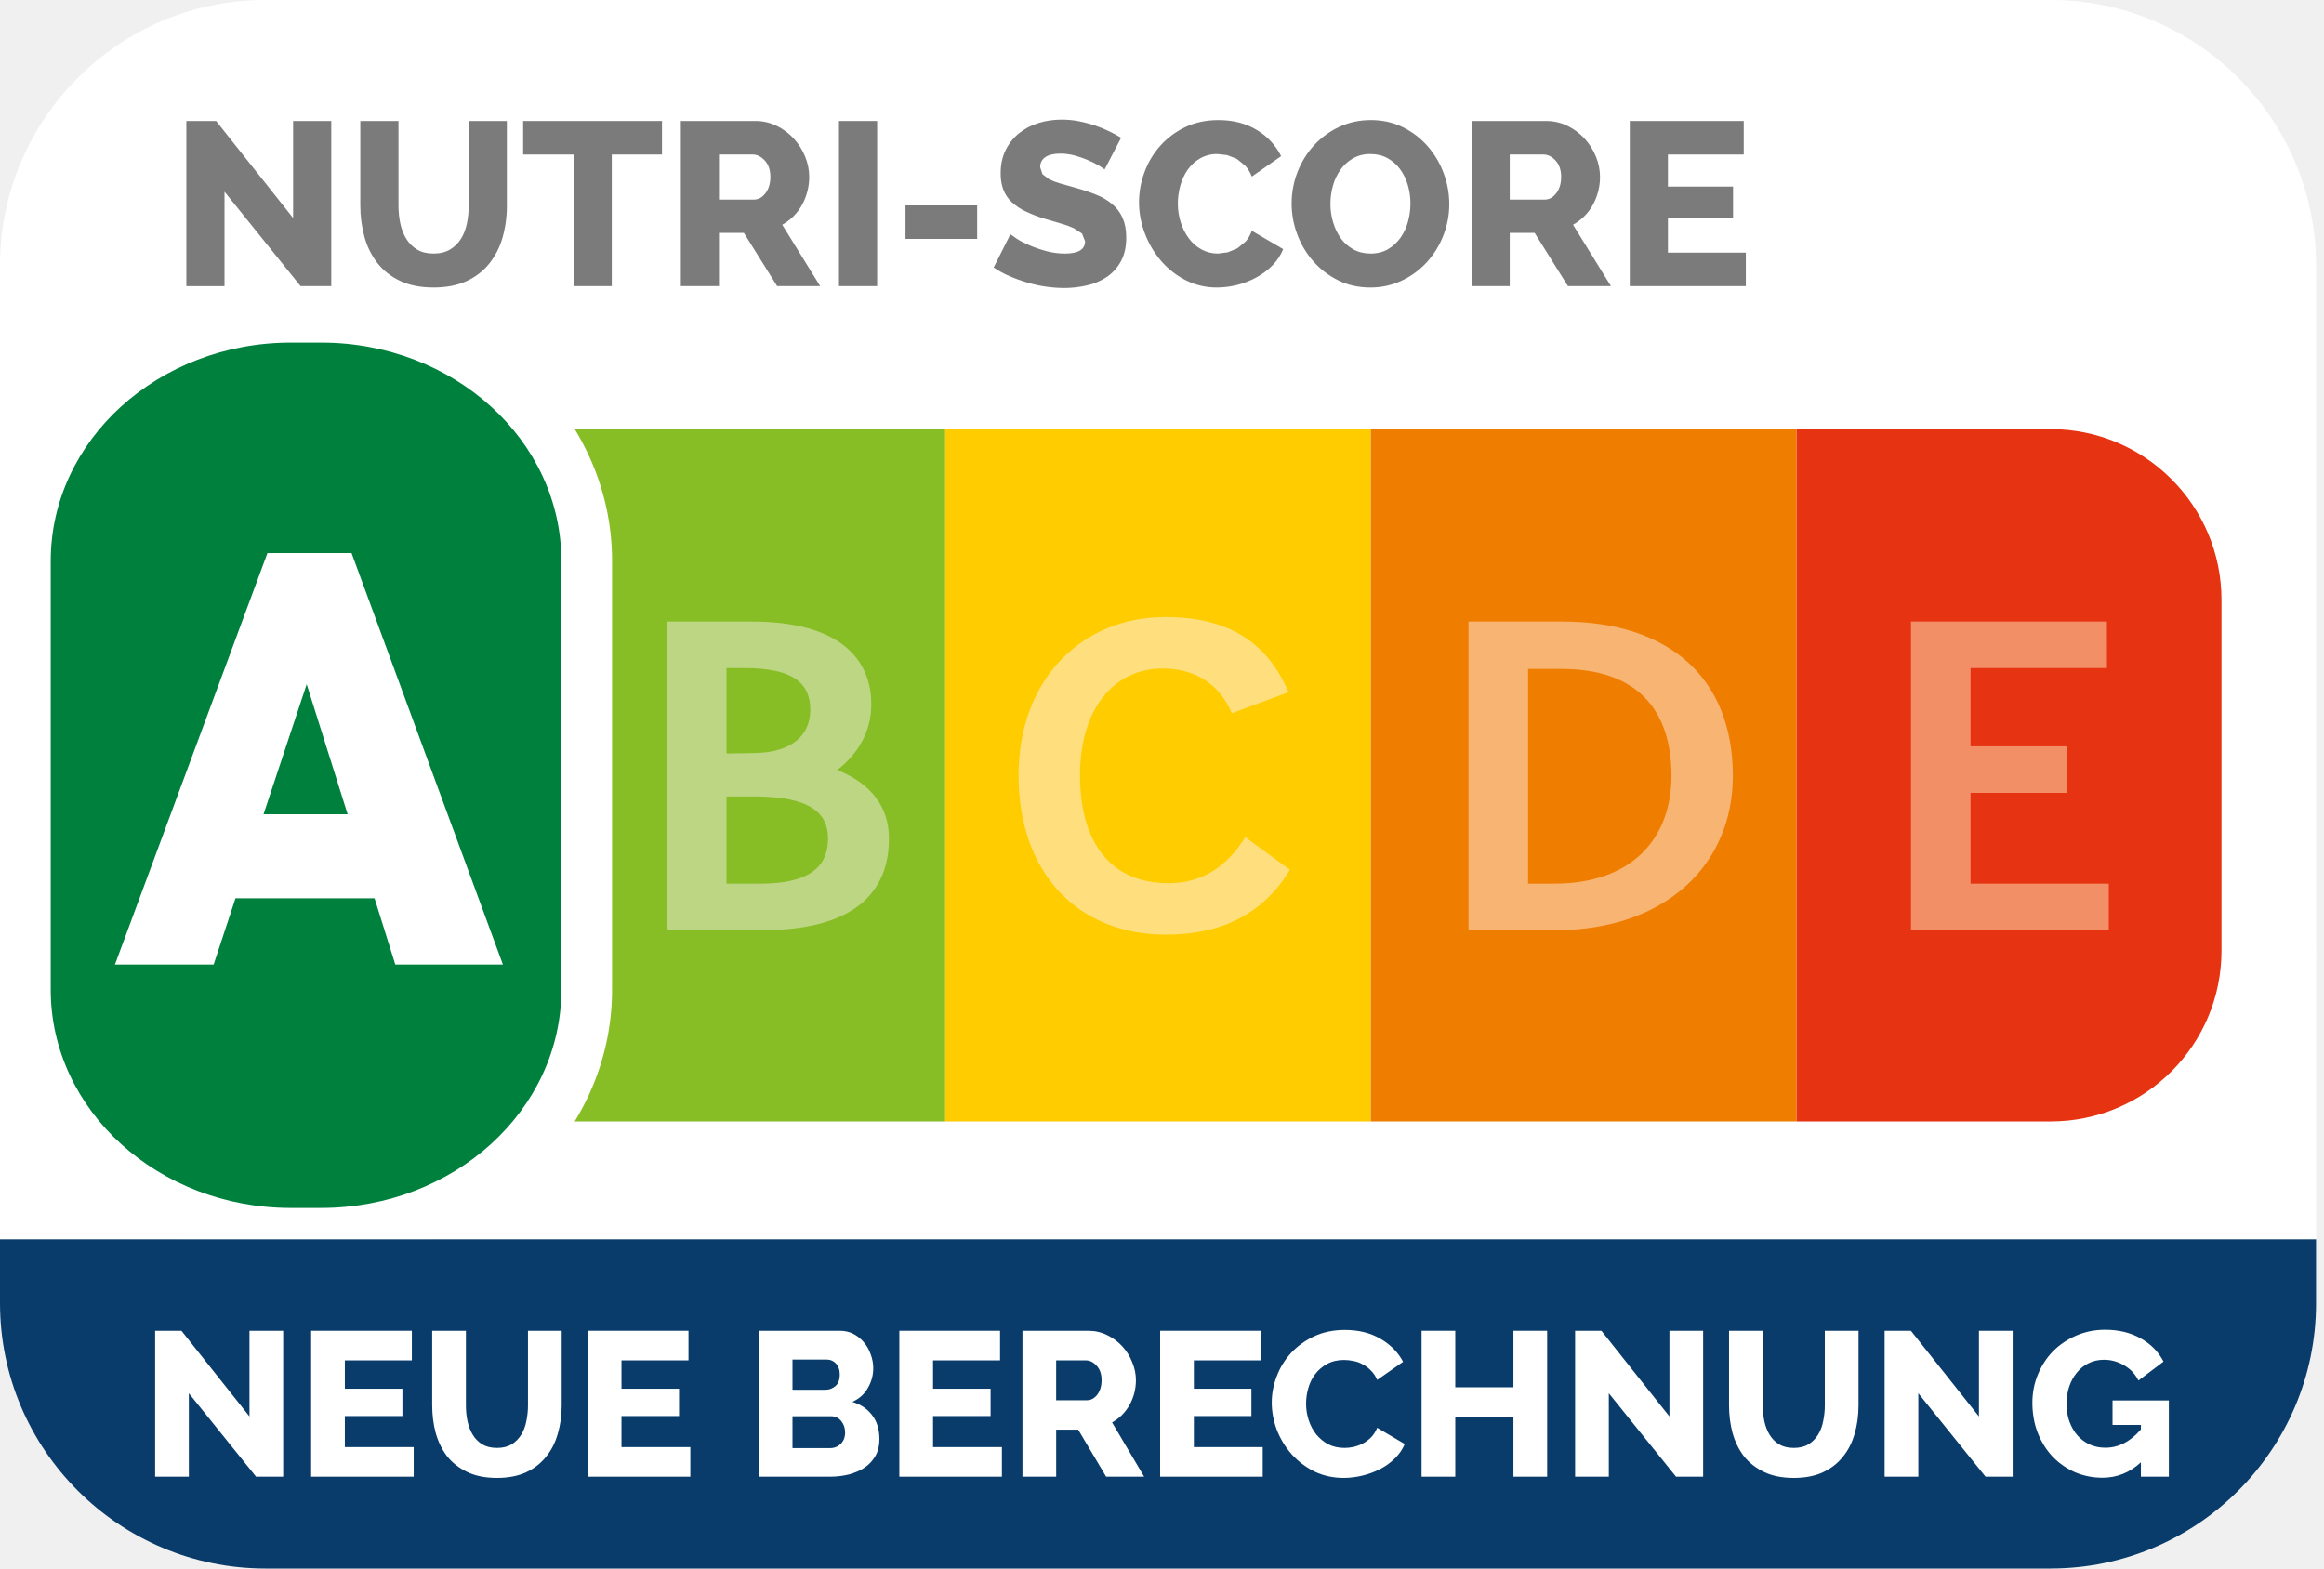
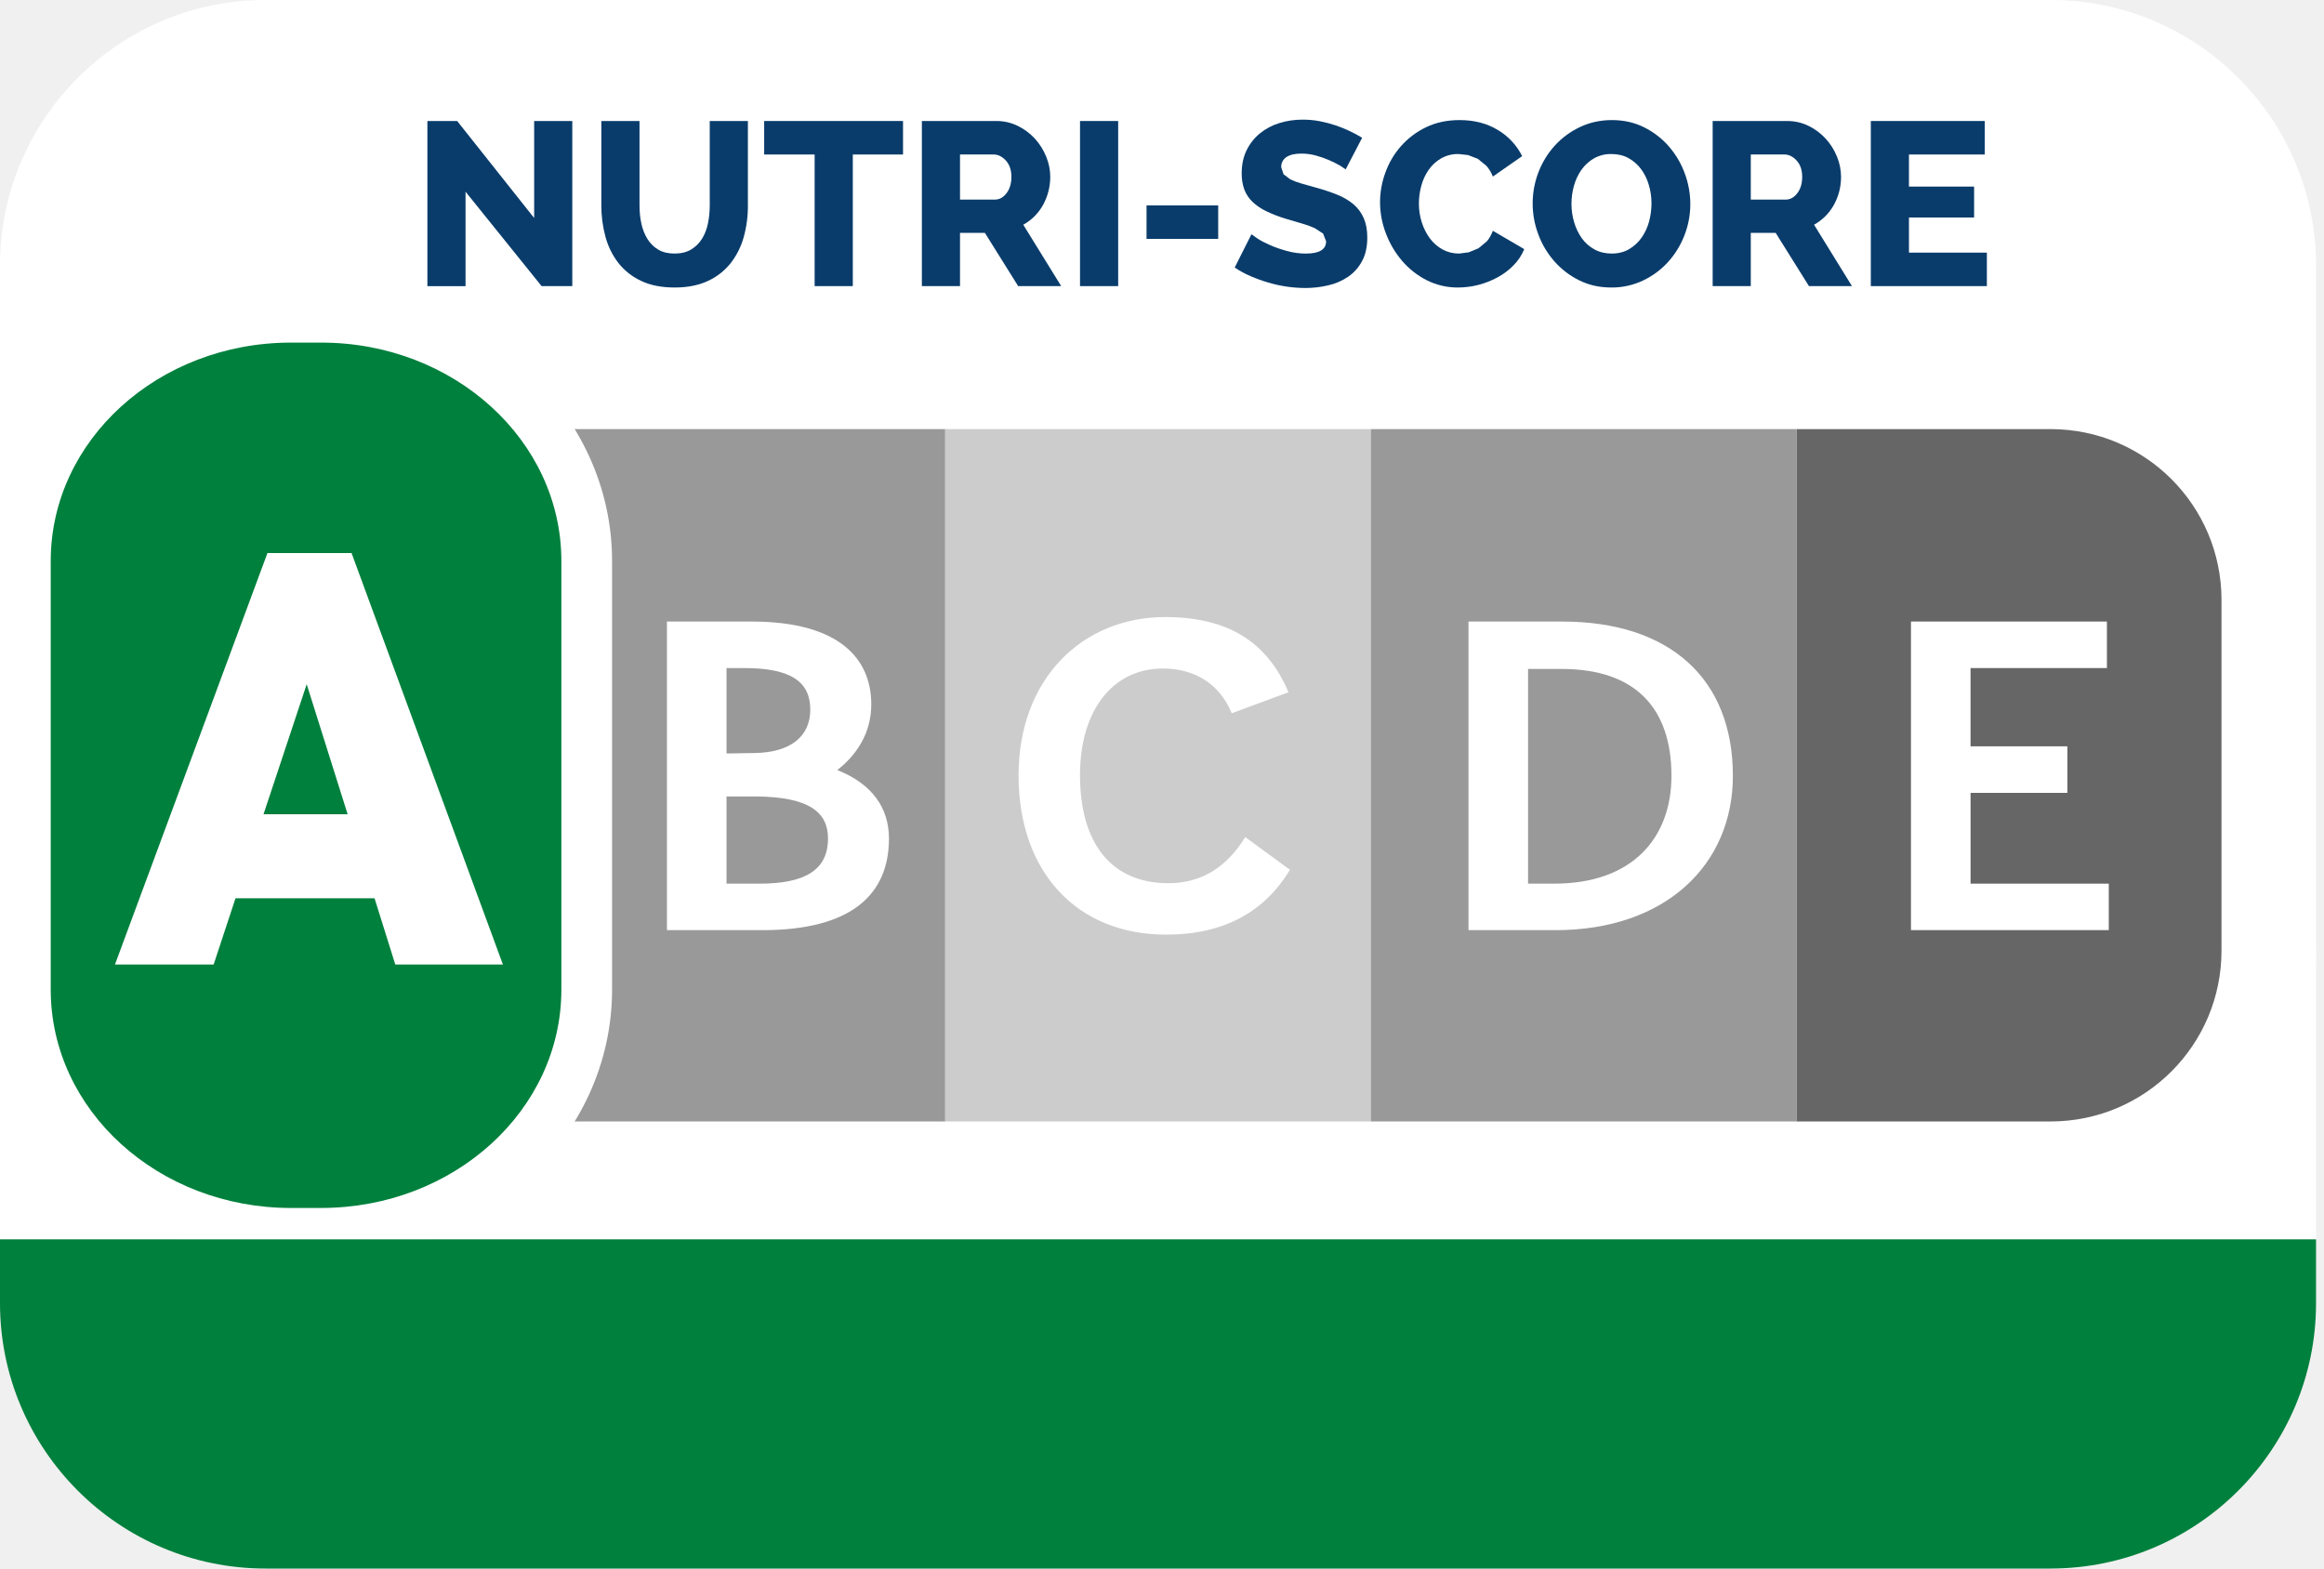
<svg xmlns="http://www.w3.org/2000/svg" id="svg2032" width="240" height="162" version="1.1" viewBox="0 0 240 162">
  <rect style="fill:#ffffff;fill-opacity:1;stroke:none;stroke-width:2.653;stroke-linecap:round;stroke-linejoin:round;paint-order:stroke fill markers" id="rect18499" width="239.178" height="30" x="0" y="98" />
  <defs id="defs2029">
    <clipPath id="clipPath1836" clipPathUnits="userSpaceOnUse">
      <path id="path1838" stroke-width="1" d="M-576.406-131.683h841.89v595.276h-841.89z" />
    </clipPath>
    <clipPath id="clipPath1817" clipPathUnits="userSpaceOnUse">
      <path id="path1819" stroke-width="1" d="M-480.445-91.617h841.89V503.66h-841.89z" />
    </clipPath>
    <clipPath id="clipPath1872" clipPathUnits="userSpaceOnUse">
      <path id="path1874" stroke-width="1" d="M-488.313-132.237h841.89v595.276h-841.89z" />
    </clipPath>
    <clipPath id="clipPath1878" clipPathUnits="userSpaceOnUse">
      <path id="path1880" stroke-width="1" d="M-519.714-136.177h841.89V459.1h-841.89z" />
    </clipPath>
    <clipPath id="clipPath1886" clipPathUnits="userSpaceOnUse">
      <path id="path1888" stroke-width="1" d="M-521.325-134.642h841.89v595.276h-841.89z" />
    </clipPath>
    <clipPath id="clipPath1892" clipPathUnits="userSpaceOnUse">
      <path id="path1894" stroke-width="1" d="M-532.144-130.648h841.89v595.276h-841.89z" />
    </clipPath>
    <clipPath id="clipPath1898" clipPathUnits="userSpaceOnUse">
      <path id="path1900" stroke-width="1" d="M-500.02-102.749h841.89v595.276h-841.89z" />
    </clipPath>
    <clipPath id="clipPath1904" clipPathUnits="userSpaceOnUse">
      <path id="path1906" stroke-width="1" d="M-522.55-115.224h841.89v595.276h-841.89z" />
    </clipPath>
    <clipPath id="clipPath1910" clipPathUnits="userSpaceOnUse">
      <path id="path1912" stroke-width="1" d="M-561.373-85.195h841.89v595.276h-841.89z" />
    </clipPath>
    <clipPath id="clipPath1916" clipPathUnits="userSpaceOnUse">
      <path id="path1918" stroke-width="1" d="M-562.786-87.568h841.89v595.276h-841.89z" />
    </clipPath>
    <clipPath id="clipPath1593" clipPathUnits="userSpaceOnUse">
      <path id="path1595" stroke-width="1" d="M-503.056-291.81h841.89v595.277h-841.89z" />
    </clipPath>
    <clipPath id="clipPath1929" clipPathUnits="userSpaceOnUse">
      <path id="path1931" stroke-width="1" d="M-503.055-239.322h841.89v595.276h-841.89z" />
    </clipPath>
    <clipPath id="clipPath1605" clipPathUnits="userSpaceOnUse">
      <path id="path1607" stroke-width="1" d="M-427.382-279.942h841.89v595.276h-841.89z" />
    </clipPath>
    <clipPath id="clipPath1618" clipPathUnits="userSpaceOnUse">
      <path id="path1620" stroke-width="1" d="M-458.785-283.881h841.89v595.276h-841.89z" />
    </clipPath>
    <clipPath id="clipPath1611" clipPathUnits="userSpaceOnUse">
      <path id="path1613" stroke-width="1" d="M-460.394-282.347h841.89v595.276h-841.89z" />
    </clipPath>
    <clipPath id="clipPath1599" clipPathUnits="userSpaceOnUse">
      <path id="path1601" stroke-width="1" d="M-471.214-278.353h841.89v595.276h-841.89z" />
    </clipPath>
    <clipPath id="clipPath1624" clipPathUnits="userSpaceOnUse">
      <path id="path1626" stroke-width="1" d="M-441.091-250.452h841.89v595.276h-841.89z" />
    </clipPath>
    <clipPath id="clipPath1630" clipPathUnits="userSpaceOnUse">
      <path id="path1632" stroke-width="1" d="M-461.62-262.929h841.89v595.276h-841.89z" />
    </clipPath>
    <clipPath id="clipPath1636" clipPathUnits="userSpaceOnUse">
      <path id="path1638" stroke-width="1" d="M-478.601-250.452h841.89v595.276h-841.89z" />
    </clipPath>
    <clipPath id="clipPath1642" clipPathUnits="userSpaceOnUse">
      <path id="path1644" stroke-width="1" d="M-420.708-232.9h841.89v595.276h-841.89z" />
    </clipPath>
    <clipPath id="clipPath1922" clipPathUnits="userSpaceOnUse">
      <path id="path1924" stroke-width="1" d="M-422.121-235.273h841.89v595.276h-841.89z" />
    </clipPath>
  </defs>
-   <g id="layer1">
-     <g id="g2543" fill-opacity="1" fill-rule="nonzero" stroke="none">
-       <path id="path126" fill="#fff" d="M211.77-.003H27.413C12.299-.003 0 12.296 0 27.407v70.77l.005.008v4.023c0 15.324 13.476 27.79 30.04 27.79h3.119c5.958 0 11.501-1.633 16.175-4.41h162.43c15.113 0 27.409-12.296 27.409-27.412V27.408c0-15.112-12.296-27.41-27.408-27.41" clip-path="url(#clipPath1593)" />
-       <path id="path130" fill="#e63312" d="M211.768 115.826h-26.252V44.318h26.252a17.647 17.647 0 0 1 17.647 17.647v36.211a17.647 17.647 0 0 1-17.647 17.65" clip-path="url(#clipPath1929)" />
-       <path id="path134" fill="#f28f66" d="M217.582 64.192h-20.236v31.874h20.428v-4.801H203.5v-9.38h9.999v-4.803h-10v-8.084h14.084z" />
-       <path id="path138" fill="#7c7b7b" d="M23.185 19.799v9.754h-3.94V12.497h3.074l7.951 10.018V12.497h3.94V29.55h-3.172z" />
-       <path id="path150" fill="#7c7b7b" d="M44.775 26.187c.674 0 1.24-.139 1.706-.419.464-.28.841-.653 1.13-1.117.287-.465.492-.997.611-1.597.122-.6.181-1.214.181-1.839v-8.718h3.94v8.718a11.894 11.894 0 0 1-.444 3.315 7.67 7.67 0 0 1-1.37 2.692 6.422 6.422 0 0 1-2.355 1.814c-.951.437-2.086.658-3.399.658-1.359 0-2.52-.23-3.482-.695a6.422 6.422 0 0 1-2.341-1.86 7.71 7.71 0 0 1-1.322-2.704 12.15 12.15 0 0 1-.422-3.22v-8.718h3.942v8.718c0 .656.062 1.283.192 1.876.128.59.337 1.121.624 1.585.29.465.66.832 1.117 1.103.454.274 1.022.408 1.692.408" clip-path="url(#clipPath1605)" />
-       <path id="path154" fill="#7c7b7b" d="M68.364 15.957h-5.186V29.55h-3.942V15.957h-5.212v-3.46h14.34z" />
-       <path id="path166" fill="#7c7b7b" d="M70.31 29.55V12.497h7.684a4.965 4.965 0 0 1 2.224.507c.68.333 1.267.775 1.766 1.32.494.543.882 1.16 1.163 1.849.282.688.421 1.384.421 2.09a5.991 5.991 0 0 1-.746 2.906 5.208 5.208 0 0 1-2.041 2.041l3.917 6.34h-4.444l-3.436-5.499h-2.569v5.5zm3.939-8.935h3.601c.466 0 .865-.218 1.203-.66.335-.441.503-1.004.503-1.692 0-.706-.192-1.265-.574-1.684-.386-.415-.803-.622-1.25-.622h-3.483z" />
-       <path id="path168" fill="#7c7b7b" d="M86.642 12.497h3.94V29.55h-3.94z" />
-       <path id="path170" fill="#7c7b7b" d="M93.512 21.215h7.399v3.46h-7.4z" />
-       <path id="path182" fill="#7c7b7b" d="M114.074 17.495l-.53-.362a10.725 10.725 0 0 0-2.497-1.057 5.68 5.68 0 0 0-1.536-.214c-.675 0-1.19.119-1.552.36a1.185 1.185 0 0 0-.538 1.057l.24.721.685.514a6.201 6.201 0 0 0 1.103.422c.441.128.949.273 1.527.432.817.225 1.551.468 2.209.733a6.108 6.108 0 0 1 1.682.984c.463.393.82.87 1.068 1.43.247.56.373 1.234.373 2.017 0 .96-.181 1.772-.541 2.436a4.55 4.55 0 0 1-1.43 1.611 6.042 6.042 0 0 1-2.052.89 10.26 10.26 0 0 1-2.39.276 13.622 13.622 0 0 1-3.82-.565 15.756 15.756 0 0 1-1.825-.66 9.96 9.96 0 0 1-1.635-.89l1.73-3.435.649.456c.35.228.783.45 1.297.673.512.225 1.088.426 1.728.6a7.311 7.311 0 0 0 1.946.265c1.395 0 2.09-.425 2.09-1.273l-.311-.792-.865-.563a9.249 9.249 0 0 0-1.298-.47l-1.633-.48a14.18 14.18 0 0 1-2.04-.782 5.612 5.612 0 0 1-1.444-.971 3.497 3.497 0 0 1-.852-1.273 4.705 4.705 0 0 1-.274-1.682c0-.898.166-1.688.504-2.377a5.154 5.154 0 0 1 1.368-1.743 5.917 5.917 0 0 1 2.006-1.068c.759-.24 1.562-.36 2.414-.36.609 0 1.2.055 1.776.166.579.114 1.126.258 1.647.432a14.163 14.163 0 0 1 2.725 1.274z" clip-path="url(#clipPath1618)" />
-       <path id="path186" fill="#7c7b7b" d="M117.625 20.88a8.89 8.89 0 0 1 .554-3.063 8.39 8.39 0 0 1 1.609-2.725 8.125 8.125 0 0 1 2.582-1.947c1.017-.496 2.173-.743 3.469-.743 1.522 0 2.844.344 3.965 1.032a6.494 6.494 0 0 1 2.498 2.69l-3.027 2.112a3.614 3.614 0 0 0-.671-1.116l-.89-.72-.997-.384-.973-.108a3.509 3.509 0 0 0-1.825.457 4.038 4.038 0 0 0-1.274 1.176 5.248 5.248 0 0 0-.754 1.633 6.845 6.845 0 0 0-.254 1.85c0 .673.1 1.321.3 1.946.199.624.481 1.176.84 1.657.36.479.797.86 1.31 1.141.511.28 1.08.42 1.705.42l.998-.13.995-.411.867-.72c.254-.295.464-.662.623-1.092l3.241 1.895a5.113 5.113 0 0 1-1.116 1.684 6.894 6.894 0 0 1-1.669 1.247 8.569 8.569 0 0 1-4.036 1.033 7.062 7.062 0 0 1-3.255-.755 8.35 8.35 0 0 1-2.546-2.006 9.52 9.52 0 0 1-1.666-2.833 8.997 8.997 0 0 1-.603-3.22" clip-path="url(#clipPath1611)" />
-       <path id="path190" fill="#7c7b7b" d="M141.502 29.694c-1.218 0-2.321-.247-3.314-.744a8.275 8.275 0 0 1-2.558-1.957 8.836 8.836 0 0 1-1.657-2.776 9.017 9.017 0 0 1 .022-6.46c.41-1.039.977-1.96 1.706-2.751a8.314 8.314 0 0 1 2.595-1.896c1-.472 2.092-.708 3.279-.708 1.214 0 2.321.247 3.312.743a8.24 8.24 0 0 1 2.56 1.97 8.91 8.91 0 0 1 1.644 2.786 9.104 9.104 0 0 1 .576 3.171 8.791 8.791 0 0 1-.611 3.242 8.893 8.893 0 0 1-1.693 2.752 8.289 8.289 0 0 1-2.582 1.908 7.472 7.472 0 0 1-3.279.72m-4.109-8.644c0 .655.093 1.29.278 1.907.183.617.448 1.165.79 1.648a3.928 3.928 0 0 0 1.3 1.152c.519.287 1.117.43 1.787.43.689 0 1.291-.152 1.803-.457.512-.302.94-.7 1.287-1.187a5.284 5.284 0 0 0 .768-1.657 7.26 7.26 0 0 0 .251-1.885c0-.657-.094-1.295-.278-1.91a5.131 5.131 0 0 0-.803-1.634 4.034 4.034 0 0 0-1.297-1.13c-.512-.28-1.097-.419-1.753-.419a3.53 3.53 0 0 0-1.8.444 4.094 4.094 0 0 0-1.287 1.165 5.34 5.34 0 0 0-.781 1.644 6.923 6.923 0 0 0-.265 1.889" clip-path="url(#clipPath1599)" />
-       <path id="path194" fill="#7c7b7b" d="M151.975 29.55V12.497h7.684c.801 0 1.54.17 2.225.507a5.904 5.904 0 0 1 1.765 1.32c.495.543.883 1.16 1.163 1.849a5.539 5.539 0 0 1 .422 2.09 6.08 6.08 0 0 1-.192 1.525 6.029 6.029 0 0 1-.552 1.381 5.274 5.274 0 0 1-2.043 2.041l3.914 6.34h-4.442l-3.438-5.499h-2.569v5.5zm3.937-8.935h3.604c.463 0 .863-.218 1.2-.66.338-.441.504-1.004.504-1.692 0-.706-.192-1.265-.574-1.684-.386-.415-.803-.622-1.25-.622h-3.484z" />
-       <path id="path198" fill="#7c7b7b" d="M180.293 26.092v3.458h-11.985V12.497h11.768v3.46h-7.83v3.314h6.727v3.193h-6.726v3.628z" />
-       <path id="path200" fill="#87bd25" d="M97.614 115.826h-43.95V44.318h43.95z" />
-       <path id="path202" fill="#fc0" d="M141.566 115.826H97.614V44.318h43.952z" />
-       <path id="path204" fill="#ef7d00" d="M185.516 115.826h-43.95V44.318h43.95z" />
-       <path id="path216" fill="#bdd684" d="M75.028 91.265v-9.008h3.028c5.622.044 7.452 1.708 7.452 4.343 0 3.277-2.406 4.665-7.068 4.665zm0-13.444v-8.823h1.827c4.855 0 6.823 1.433 6.823 4.297 0 2.633-1.873 4.433-5.814 4.48zm2.597-13.627h-8.752v31.873h9.856c9.277 0 13.075-3.741 13.075-9.467 0-3.145-1.73-5.637-5.336-7.069 2.068-1.617 3.509-3.88 3.509-6.79 0-4.714-3.317-8.547-12.352-8.547" clip-path="url(#clipPath1624)" />
-       <path id="path220" fill="#ffdf7d" d="M120.33 63.73c-8.555 0-15.142 6.376-15.142 16.353 0 10.027 6.06 16.447 15.237 16.447 5.915 0 10.145-2.31 12.786-6.7l-4.614-3.372c-1.874 3.05-4.469 4.76-7.931 4.76-5.866 0-9.134-4.067-9.134-11.181 0-6.652 3.368-10.992 8.558-10.992 3.414 0 5.914 1.708 7.115 4.619l5.863-2.172c-1.922-4.48-5.43-7.761-12.737-7.761" clip-path="url(#clipPath1630)" />
-       <path id="path224" fill="#f8b472" d="M157.804 91.265V69.09h3.462c7.642 0 11.345 4.065 11.345 11.04 0 6.376-3.992 11.134-12.113 11.134zm3.51-27.07h-9.663v31.872h8.99c11.392 0 18.314-6.788 18.314-15.936 0-9.976-6.441-15.937-17.64-15.937" clip-path="url(#clipPath1636)" />
-       <path id="path228" fill="#fff" d="M30.048 129.998C13.48 129.998.005 117.532.005 102.21V57.936c0-15.324 13.476-27.79 30.043-27.79h3.118c16.566 0 30.043 12.466 30.043 27.79v44.274c0 15.322-13.477 27.788-30.043 27.788z" clip-path="url(#clipPath1642)" />
-       <path id="path232" fill="#00803d" d="M33.166 124.761h-3.118c-13.702 0-24.809-10.096-24.809-22.55V57.935c0-12.455 11.107-22.551 24.809-22.551h3.118c13.7 0 24.806 10.096 24.806 22.55v44.275c0 12.455-11.107 22.551-24.806 22.551" clip-path="url(#clipPath1922)" />
-       <path id="path236" fill="#fff" d="M11.873 99.613L27.62 57.119h8.684l15.63 42.494H40.82l-2.14-6.837h-14.36l-2.256 6.837zm15.341-15.518H35.9l-4.228-13.428z" />
-     </g>
-   </g>
-   <path id="path16330" clip-path="url(#clipPath1593)" style="fill:#093c6b;fill-opacity:1;fill-rule:nonzero;stroke:none" d="M 0 33.997 L 0 27.407 C 2.3684734e-15 12.296 12.298 -0.003 27.412 -0.003 L 211.77 -0.003 L 211.77 -0.001 C 226.882 -0.001 239.178 12.295 239.178 27.407 L 239.178 33.997 L 0 33.997 z " transform="matrix(1,0,0,-1,0,161.997)" />
-   <g id="g5892">
-     <path d="m 19.503,143.896 v 8.617 h -3.481 v -15.069 h 2.717 l 7.025,8.851 v -8.851 h 3.481 v 15.069 h -2.802 z" style="font-weight:800;font-size:21.224px;line-height:1.25;font-family:Raleway;-inkscape-font-specification:'Raleway Ultra-Bold';fill:#ffffff;stroke-width:0.531" id="path5719" />
-     <path d="m 42.722,149.457 v 3.056 H 32.132 v -15.069 h 10.4 v 3.056 h -6.919 v 2.929 h 5.943 v 2.823 h -5.943 v 3.205 z" style="font-weight:800;font-size:21.224px;line-height:1.25;font-family:Raleway;-inkscape-font-specification:'Raleway Ultra-Bold';fill:#ffffff;stroke-width:0.531" id="path5721" />
-     <path d="m 51.318,149.542 q 0.891,0 1.507,-0.361 0.616,-0.382 0.998,-0.998 0.382,-0.616 0.531,-1.401 0.17,-0.807 0.17,-1.634 v -7.704 h 3.481 v 7.704 q 0,1.571 -0.403,2.929 -0.382,1.358 -1.21,2.377 -0.807,1.019 -2.08,1.613 -1.252,0.573 -2.993,0.573 -1.804,0 -3.078,-0.616 -1.273,-0.616 -2.08,-1.634 -0.785,-1.04 -1.167,-2.398 -0.361,-1.358 -0.361,-2.844 v -7.704 h 3.481 v 7.704 q 0,0.87 0.17,1.655 0.17,0.785 0.552,1.401 0.382,0.616 0.976,0.976 0.616,0.361 1.507,0.361 z" style="font-weight:800;font-size:21.224px;line-height:1.25;font-family:Raleway;-inkscape-font-specification:'Raleway Ultra-Bold';fill:#ffffff;stroke-width:0.531" id="path5723" />
-     <path d="m 71.29,149.457 v 3.056 H 60.699 v -15.069 h 10.4 v 3.056 h -6.919 v 2.929 h 5.943 v 2.823 h -5.943 v 3.205 z" style="font-weight:800;font-size:21.224px;line-height:1.25;font-family:Raleway;-inkscape-font-specification:'Raleway Ultra-Bold';fill:#ffffff;stroke-width:0.531" id="path5725" />
-     <path d="m 90.817,148.651 q 0,0.976 -0.403,1.698 -0.403,0.722 -1.104,1.21 -0.7,0.467 -1.634,0.722 -0.934,0.233 -1.974,0.233 h -7.344 v -15.069 h 8.384 q 0.785,0 1.422,0.34 0.637,0.34 1.082,0.891 0.446,0.531 0.679,1.231 0.255,0.679 0.255,1.401 0,1.082 -0.552,2.038 -0.531,0.955 -1.613,1.443 1.295,0.382 2.038,1.358 0.764,0.976 0.764,2.504 z m -3.544,-0.7 q 0,-0.7 -0.403,-1.189 -0.403,-0.488 -1.019,-0.488 h -4.011 v 3.29 h 3.863 q 0.679,0 1.125,-0.446 0.446,-0.446 0.446,-1.167 z m -5.433,-7.535 v 3.12 h 3.417 q 0.573,0 1.019,-0.382 0.446,-0.382 0.446,-1.189 0,-0.743 -0.403,-1.146 -0.382,-0.403 -0.934,-0.403 z" style="font-weight:800;font-size:21.224px;line-height:1.25;font-family:Raleway;-inkscape-font-specification:'Raleway Ultra-Bold';fill:#ffffff;stroke-width:0.531" id="path5727" />
-     <path d="m 103.466,149.457 v 3.056 H 92.875 v -15.069 h 10.4 v 3.056 h -6.919 v 2.929 h 5.943 v 2.823 h -5.943 v 3.205 z" style="font-weight:800;font-size:21.224px;line-height:1.25;font-family:Raleway;-inkscape-font-specification:'Raleway Ultra-Bold';fill:#ffffff;stroke-width:0.531" id="path5729" />
-     <path d="m 105.589,152.513 v -15.069 h 6.792 q 1.061,0 1.953,0.446 0.913,0.446 1.571,1.167 0.658,0.722 1.019,1.634 0.382,0.913 0.382,1.847 0,0.7 -0.17,1.358 -0.17,0.637 -0.488,1.21 -0.318,0.573 -0.785,1.04 -0.446,0.446 -1.019,0.764 l 3.311,5.603 h -3.926 l -2.886,-4.86 h -2.271 v 4.86 z m 3.481,-7.895 h 3.184 q 0.616,0 1.061,-0.573 0.446,-0.594 0.446,-1.507 0,-0.934 -0.509,-1.486 -0.509,-0.552 -1.104,-0.552 h -3.078 z" style="font-weight:800;font-size:21.224px;line-height:1.25;font-family:Raleway;-inkscape-font-specification:'Raleway Ultra-Bold';fill:#ffffff;stroke-width:0.531" id="path5731" />
-     <path d="m 130.4,149.457 v 3.056 h -10.591 v -15.069 h 10.4 v 3.056 h -6.919 v 2.929 h 5.943 v 2.823 h -5.943 v 3.205 z" style="font-weight:800;font-size:21.224px;line-height:1.25;font-family:Raleway;-inkscape-font-specification:'Raleway Ultra-Bold';fill:#ffffff;stroke-width:0.531" id="path5733" />
-     <path d="m 131.334,144.851 q 0,-1.358 0.509,-2.695 0.509,-1.358 1.486,-2.42 0.976,-1.061 2.377,-1.719 1.401,-0.658 3.184,-0.658 2.122,0 3.672,0.913 1.571,0.913 2.335,2.377 l -2.674,1.868 q -0.255,-0.594 -0.658,-0.976 -0.382,-0.403 -0.849,-0.637 -0.467,-0.255 -0.955,-0.34 -0.488,-0.106 -0.955,-0.106 -0.998,0 -1.74,0.403 -0.743,0.403 -1.231,1.04 -0.488,0.637 -0.722,1.443 -0.233,0.807 -0.233,1.634 0,0.891 0.276,1.719 0.276,0.828 0.785,1.464 0.531,0.637 1.252,1.019 0.743,0.361 1.655,0.361 0.467,0 0.955,-0.106 0.509,-0.127 0.955,-0.361 0.467,-0.255 0.849,-0.637 0.382,-0.403 0.616,-0.976 l 2.844,1.677 q -0.34,0.828 -1.019,1.486 -0.658,0.658 -1.528,1.104 -0.87,0.446 -1.847,0.679 -0.976,0.233 -1.91,0.233 -1.634,0 -3.014,-0.658 -1.358,-0.679 -2.356,-1.783 -0.976,-1.104 -1.528,-2.504 -0.531,-1.401 -0.531,-2.844 z" style="font-weight:800;font-size:21.224px;line-height:1.25;font-family:Raleway;-inkscape-font-specification:'Raleway Ultra-Bold';fill:#ffffff;stroke-width:0.531" id="path5735" />
-     <path d="m 159.774,137.444 v 15.069 h -3.481 v -6.176 h -6.006 v 6.176 h -3.481 v -15.069 h 3.481 v 5.837 h 6.006 v -5.837 z" style="font-weight:800;font-size:21.224px;line-height:1.25;font-family:Raleway;-inkscape-font-specification:'Raleway Ultra-Bold';fill:#ffffff;stroke-width:0.531" id="path5737" />
-     <path d="m 166.142,143.896 v 8.617 h -3.481 v -15.069 h 2.717 l 7.025,8.851 v -8.851 h 3.481 v 15.069 h -2.802 z" style="font-weight:800;font-size:21.224px;line-height:1.25;font-family:Raleway;-inkscape-font-specification:'Raleway Ultra-Bold';fill:#ffffff;stroke-width:0.531" id="path5739" />
-     <path d="m 185.243,149.542 q 0.891,0 1.507,-0.361 0.616,-0.382 0.998,-0.998 0.382,-0.616 0.531,-1.401 0.17,-0.807 0.17,-1.634 v -7.704 h 3.481 v 7.704 q 0,1.571 -0.403,2.929 -0.382,1.358 -1.21,2.377 -0.807,1.019 -2.08,1.613 -1.252,0.573 -2.993,0.573 -1.804,0 -3.078,-0.616 -1.273,-0.616 -2.08,-1.634 -0.785,-1.04 -1.167,-2.398 -0.361,-1.358 -0.361,-2.844 v -7.704 h 3.481 v 7.704 q 0,0.87 0.17,1.655 0.17,0.785 0.552,1.401 0.382,0.616 0.976,0.976 0.616,0.361 1.507,0.361 z" style="font-weight:800;font-size:21.224px;line-height:1.25;font-family:Raleway;-inkscape-font-specification:'Raleway Ultra-Bold';fill:#ffffff;stroke-width:0.531" id="path5741" />
-     <path d="m 198.105,143.896 v 8.617 h -3.481 v -15.069 h 2.717 l 7.025,8.851 v -8.851 h 3.481 v 15.069 h -2.802 z" style="font-weight:800;font-size:21.224px;line-height:1.25;font-family:Raleway;-inkscape-font-specification:'Raleway Ultra-Bold';fill:#ffffff;stroke-width:0.531" id="path5743" />
-     <path d="m 221.091,151.028 q -1.719,1.592 -3.969,1.592 -1.486,0 -2.802,-0.552 -1.316,-0.573 -2.313,-1.592 -0.976,-1.019 -1.549,-2.441 -0.573,-1.443 -0.573,-3.162 0,-1.549 0.573,-2.929 0.573,-1.38 1.571,-2.398 1.019,-1.019 2.398,-1.613 1.38,-0.594 2.971,-0.594 2.101,0 3.672,0.891 1.571,0.87 2.356,2.398 l -2.589,1.953 q -0.509,-1.019 -1.486,-1.571 -0.955,-0.573 -2.08,-0.573 -0.87,0 -1.592,0.361 -0.7,0.34 -1.21,0.976 -0.509,0.616 -0.785,1.443 -0.276,0.828 -0.276,1.783 0,0.976 0.297,1.804 0.297,0.828 0.828,1.443 0.531,0.594 1.252,0.934 0.743,0.34 1.634,0.34 2.038,0 3.672,-1.889 v -0.467 h -2.929 v -2.526 h 5.815 v 7.874 h -2.886 z" style="font-weight:800;font-size:21.224px;line-height:1.25;font-family:Raleway;-inkscape-font-specification:'Raleway Ultra-Bold';fill:#ffffff;stroke-width:0.531" id="path5745" />
-   </g>
+   <path id="path126" fill="#ffffff" d="M 211.77,-0.003 H 27.413 C 12.299,-0.003 0,12.296 0,27.407 v 70.77 l 0.005,0.008 v 4.023 c 0,15.324 13.476,27.79 30.04,27.79 h 3.119 c 5.958,0 11.501,-1.633 16.175,-4.41 h 162.43 c 15.113,0 27.409,-12.296 27.409,-27.412 V 27.408 c 0,-15.112 -12.296,-27.41 -27.408,-27.41" clip-path="url(#clipPath1593)" style="fill-opacity:1;fill-rule:nonzero;stroke:none" />
+   <path id="path130" fill="#e63312" d="M 211.768,115.826 H 185.516 V 44.318 h 26.252 a 17.647,17.647 0 0 1 17.647,17.647 v 36.211 a 17.647,17.647 0 0 1 -17.647,17.65" clip-path="url(#clipPath1929)" style="fill-opacity:1;fill-rule:nonzero;stroke:none;fill:#666666" />
+   <path id="path134" fill="#f28f66" d="m 217.582,64.192 h -20.236 v 31.874 h 20.428 V 91.265 H 203.5 v -9.38 h 9.999 v -4.803 h -10 v -8.084 h 14.084 z" style="fill-opacity:1;fill-rule:nonzero;stroke:none;fill:#ffffff" />
+   <path id="path138" fill="#7c7b7b" d="m 48.077,19.799 v 9.754 h -3.94 V 12.497 h 3.074 l 7.951,10.018 V 12.497 h 3.94 V 29.55 h -3.172 z" style="fill-opacity:1;fill-rule:nonzero;stroke:none;fill:#093c6b" />
+   <path id="path150" fill="#7c7b7b" d="m 44.775,26.187 c 0.674,0 1.24,-0.139 1.706,-0.419 0.464,-0.28 0.841,-0.653 1.13,-1.117 0.287,-0.465 0.492,-0.997 0.611,-1.597 0.122,-0.6 0.181,-1.214 0.181,-1.839 v -8.718 h 3.94 v 8.718 a 11.894,11.894 0 0 1 -0.444,3.315 7.67,7.67 0 0 1 -1.37,2.692 6.422,6.422 0 0 1 -2.355,1.814 c -0.951,0.437 -2.086,0.658 -3.399,0.658 -1.359,0 -2.52,-0.23 -3.482,-0.695 a 6.422,6.422 0 0 1 -2.341,-1.86 7.71,7.71 0 0 1 -1.322,-2.704 12.15,12.15 0 0 1 -0.422,-3.22 v -8.718 h 3.942 v 8.718 c 0,0.656 0.062,1.283 0.192,1.876 0.128,0.59 0.337,1.121 0.624,1.585 0.29,0.465 0.66,0.832 1.117,1.103 0.454,0.274 1.022,0.408 1.692,0.408" clip-path="url(#clipPath1605)" style="fill-opacity:1;fill-rule:nonzero;stroke:none;fill:#093c6b" transform="translate(24.89219)" />
+   <path id="path154" fill="#7c7b7b" d="m 93.256,15.957 h -5.186 V 29.55 h -3.942 V 15.957 h -5.212 v -3.46 h 14.34 z" style="fill-opacity:1;fill-rule:nonzero;stroke:none;fill:#093c6b" />
+   <path id="path166" fill="#7c7b7b" d="M 95.202,29.55 V 12.497 h 7.684 a 4.965,4.965 0 0 1 2.224,0.507 c 0.68,0.333 1.267,0.775 1.766,1.32 0.494,0.543 0.882,1.16 1.163,1.849 0.282,0.688 0.421,1.384 0.421,2.09 a 5.991,5.991 0 0 1 -0.746,2.906 5.208,5.208 0 0 1 -2.041,2.041 l 3.917,6.34 h -4.444 l -3.436,-5.499 h -2.569 v 5.5 z m 3.939,-8.935 h 3.601 c 0.466,0 0.865,-0.218 1.203,-0.66 0.335,-0.441 0.503,-1.004 0.503,-1.692 0,-0.706 -0.192,-1.265 -0.574,-1.684 -0.386,-0.415 -0.803,-0.622 -1.25,-0.622 h -3.483 z" style="fill-opacity:1;fill-rule:nonzero;stroke:none;fill:#093c6b" />
+   <path id="path168" fill="#7c7b7b" d="m 111.534,12.497 h 3.94 V 29.55 h -3.94 z" style="fill-opacity:1;fill-rule:nonzero;stroke:none;fill:#093c6b" />
+   <path id="path170" fill="#7c7b7b" d="m 118.404,21.215 h 7.399 v 3.46 h -7.4 z" style="fill-opacity:1;fill-rule:nonzero;stroke:none;fill:#093c6b" />
+   <path id="path182" fill="#7c7b7b" d="m 114.074,17.495 -0.53,-0.362 a 10.725,10.725 0 0 0 -2.497,-1.057 5.68,5.68 0 0 0 -1.536,-0.214 c -0.675,0 -1.19,0.119 -1.552,0.36 a 1.185,1.185 0 0 0 -0.538,1.057 l 0.24,0.721 0.685,0.514 a 6.201,6.201 0 0 0 1.103,0.422 c 0.441,0.128 0.949,0.273 1.527,0.432 0.817,0.225 1.551,0.468 2.209,0.733 a 6.108,6.108 0 0 1 1.682,0.984 c 0.463,0.393 0.82,0.87 1.068,1.43 0.247,0.56 0.373,1.234 0.373,2.017 0,0.96 -0.181,1.772 -0.541,2.436 a 4.55,4.55 0 0 1 -1.43,1.611 6.042,6.042 0 0 1 -2.052,0.89 10.26,10.26 0 0 1 -2.39,0.276 13.622,13.622 0 0 1 -3.82,-0.565 15.756,15.756 0 0 1 -1.825,-0.66 9.96,9.96 0 0 1 -1.635,-0.89 l 1.73,-3.435 0.649,0.456 c 0.35,0.228 0.783,0.45 1.297,0.673 0.512,0.225 1.088,0.426 1.728,0.6 a 7.311,7.311 0 0 0 1.946,0.265 c 1.395,0 2.09,-0.425 2.09,-1.273 l -0.311,-0.792 -0.865,-0.563 a 9.249,9.249 0 0 0 -1.298,-0.47 l -1.633,-0.48 a 14.18,14.18 0 0 1 -2.04,-0.782 5.612,5.612 0 0 1 -1.444,-0.971 3.497,3.497 0 0 1 -0.852,-1.273 4.705,4.705 0 0 1 -0.274,-1.682 c 0,-0.898 0.166,-1.688 0.504,-2.377 a 5.154,5.154 0 0 1 1.368,-1.743 5.917,5.917 0 0 1 2.006,-1.068 c 0.759,-0.24 1.562,-0.36 2.414,-0.36 0.609,0 1.2,0.055 1.776,0.166 0.579,0.114 1.126,0.258 1.647,0.432 a 14.163,14.163 0 0 1 2.725,1.274 z" clip-path="url(#clipPath1618)" style="fill-opacity:1;fill-rule:nonzero;stroke:none;fill:#093c6b" transform="translate(24.89219)" />
+   <path id="path186" fill="#7c7b7b" d="m 117.625,20.88 a 8.89,8.89 0 0 1 0.554,-3.063 8.39,8.39 0 0 1 1.609,-2.725 8.125,8.125 0 0 1 2.582,-1.947 c 1.017,-0.496 2.173,-0.743 3.469,-0.743 1.522,0 2.844,0.344 3.965,1.032 a 6.494,6.494 0 0 1 2.498,2.69 l -3.027,2.112 a 3.614,3.614 0 0 0 -0.671,-1.116 l -0.89,-0.72 -0.997,-0.384 -0.973,-0.108 a 3.509,3.509 0 0 0 -1.825,0.457 4.038,4.038 0 0 0 -1.274,1.176 5.248,5.248 0 0 0 -0.754,1.633 6.845,6.845 0 0 0 -0.254,1.85 c 0,0.673 0.1,1.321 0.3,1.946 0.199,0.624 0.481,1.176 0.84,1.657 0.36,0.479 0.797,0.86 1.31,1.141 0.511,0.28 1.08,0.42 1.705,0.42 l 0.998,-0.13 0.995,-0.411 0.867,-0.72 c 0.254,-0.295 0.464,-0.662 0.623,-1.092 l 3.241,1.895 a 5.113,5.113 0 0 1 -1.116,1.684 6.894,6.894 0 0 1 -1.669,1.247 8.569,8.569 0 0 1 -4.036,1.033 7.062,7.062 0 0 1 -3.255,-0.755 8.35,8.35 0 0 1 -2.546,-2.006 9.52,9.52 0 0 1 -1.666,-2.833 8.997,8.997 0 0 1 -0.603,-3.22" clip-path="url(#clipPath1611)" style="fill-opacity:1;fill-rule:nonzero;stroke:none;fill:#093c6b" transform="translate(24.89219)" />
+   <path id="path190" fill="#7c7b7b" d="m 141.502,29.694 c -1.218,0 -2.321,-0.247 -3.314,-0.744 a 8.275,8.275 0 0 1 -2.558,-1.957 8.836,8.836 0 0 1 -1.657,-2.776 9.017,9.017 0 0 1 0.022,-6.46 c 0.41,-1.039 0.977,-1.96 1.706,-2.751 a 8.314,8.314 0 0 1 2.595,-1.896 c 1,-0.472 2.092,-0.708 3.279,-0.708 1.214,0 2.321,0.247 3.312,0.743 a 8.24,8.24 0 0 1 2.56,1.97 8.91,8.91 0 0 1 1.644,2.786 9.104,9.104 0 0 1 0.576,3.171 8.791,8.791 0 0 1 -0.611,3.242 8.893,8.893 0 0 1 -1.693,2.752 8.289,8.289 0 0 1 -2.582,1.908 7.472,7.472 0 0 1 -3.279,0.72 m -4.109,-8.644 c 0,0.655 0.093,1.29 0.278,1.907 0.183,0.617 0.448,1.165 0.79,1.648 a 3.928,3.928 0 0 0 1.3,1.152 c 0.519,0.287 1.117,0.43 1.787,0.43 0.689,0 1.291,-0.152 1.803,-0.457 0.512,-0.302 0.94,-0.7 1.287,-1.187 a 5.284,5.284 0 0 0 0.768,-1.657 7.26,7.26 0 0 0 0.251,-1.885 c 0,-0.657 -0.094,-1.295 -0.278,-1.91 a 5.131,5.131 0 0 0 -0.803,-1.634 4.034,4.034 0 0 0 -1.297,-1.13 c -0.512,-0.28 -1.097,-0.419 -1.753,-0.419 a 3.53,3.53 0 0 0 -1.8,0.444 4.094,4.094 0 0 0 -1.287,1.165 5.34,5.34 0 0 0 -0.781,1.644 6.923,6.923 0 0 0 -0.265,1.889" clip-path="url(#clipPath1599)" style="fill-opacity:1;fill-rule:nonzero;stroke:none;fill:#093c6b" transform="translate(24.89219)" />
+   <path id="path194" fill="#7c7b7b" d="M 176.867,29.55 V 12.497 h 7.684 c 0.801,0 1.54,0.17 2.225,0.507 a 5.904,5.904 0 0 1 1.765,1.32 c 0.495,0.543 0.883,1.16 1.163,1.849 a 5.539,5.539 0 0 1 0.422,2.09 6.08,6.08 0 0 1 -0.192,1.525 6.029,6.029 0 0 1 -0.552,1.381 5.274,5.274 0 0 1 -2.043,2.041 l 3.914,6.34 h -4.442 l -3.438,-5.499 h -2.569 v 5.5 z m 3.937,-8.935 h 3.604 c 0.463,0 0.863,-0.218 1.2,-0.66 0.338,-0.441 0.504,-1.004 0.504,-1.692 0,-0.706 -0.192,-1.265 -0.574,-1.684 -0.386,-0.415 -0.803,-0.622 -1.25,-0.622 h -3.484 z" style="fill-opacity:1;fill-rule:nonzero;stroke:none;fill:#093c6b" />
+   <path id="path198" fill="#7c7b7b" d="m 205.185,26.092 v 3.458 h -11.985 V 12.497 h 11.768 v 3.46 h -7.83 v 3.314 h 6.727 v 3.193 h -6.726 v 3.628 z" style="fill-opacity:1;fill-rule:nonzero;stroke:none;fill:#093c6b" />
+   <path id="path200" fill="#87bd25" d="M 97.614,115.826 H 53.664 V 44.318 h 43.95 z" style="fill-opacity:1;fill-rule:nonzero;stroke:none;fill:#999999" />
+   <path id="path202" fill="#ffcc00" d="M 141.566,115.826 H 97.614 V 44.318 h 43.952 z" style="fill-opacity:1;fill-rule:nonzero;stroke:none;fill:#cccccc" />
+   <path id="path204" fill="#ef7d00" d="m 185.516,115.826 h -43.95 V 44.318 h 43.95 z" style="fill-opacity:1;fill-rule:nonzero;stroke:none;fill:#999999" />
+   <path id="path216" fill="#bdd684" d="m 75.028,91.265 v -9.008 h 3.028 c 5.622,0.044 7.452,1.708 7.452,4.343 0,3.277 -2.406,4.665 -7.068,4.665 z m 0,-13.444 v -8.823 h 1.827 c 4.855,0 6.823,1.433 6.823,4.297 0,2.633 -1.873,4.433 -5.814,4.48 z m 2.597,-13.627 h -8.752 v 31.873 h 9.856 c 9.277,0 13.075,-3.741 13.075,-9.467 0,-3.145 -1.73,-5.637 -5.336,-7.069 2.068,-1.617 3.509,-3.88 3.509,-6.79 0,-4.714 -3.317,-8.547 -12.352,-8.547" clip-path="url(#clipPath1624)" style="fill-opacity:1;fill-rule:nonzero;stroke:none;fill:#ffffff" />
+   <path id="path220" fill="#ffdf7d" d="m 120.33,63.73 c -8.555,0 -15.142,6.376 -15.142,16.353 0,10.027 6.06,16.447 15.237,16.447 5.915,0 10.145,-2.31 12.786,-6.7 l -4.614,-3.372 c -1.874,3.05 -4.469,4.76 -7.931,4.76 -5.866,0 -9.134,-4.067 -9.134,-11.181 0,-6.652 3.368,-10.992 8.558,-10.992 3.414,0 5.914,1.708 7.115,4.619 l 5.863,-2.172 c -1.922,-4.48 -5.43,-7.761 -12.737,-7.761" clip-path="url(#clipPath1630)" style="fill-opacity:1;fill-rule:nonzero;stroke:none;fill:#ffffff" />
+   <path id="path224" fill="#f8b472" d="M 157.804,91.265 V 69.09 h 3.462 c 7.642,0 11.345,4.065 11.345,11.04 0,6.376 -3.992,11.134 -12.113,11.134 z m 3.51,-27.07 h -9.663 v 31.872 h 8.99 c 11.392,0 18.314,-6.788 18.314,-15.936 0,-9.976 -6.441,-15.937 -17.64,-15.937" clip-path="url(#clipPath1636)" style="fill-opacity:1;fill-rule:nonzero;stroke:none;fill:#ffffff" />
+   <path id="path228" fill="#ffffff" d="M 30.048,129.998 C 13.48,129.998 0.005,117.532 0.005,102.21 V 57.936 c 0,-15.324 13.476,-27.79 30.043,-27.79 h 3.118 c 16.566,0 30.043,12.466 30.043,27.79 v 44.274 c 0,15.322 -13.477,27.788 -30.043,27.788 z" clip-path="url(#clipPath1642)" style="fill-opacity:1;fill-rule:nonzero;stroke:none" />
+   <path id="path232" fill="#00803d" d="m 33.166,124.761 h -3.118 c -13.702,0 -24.809,-10.096 -24.809,-22.55 V 57.935 c 0,-12.455 11.107,-22.551 24.809,-22.551 h 3.118 c 13.7,0 24.806,10.096 24.806,22.55 v 44.275 c 0,12.455 -11.107,22.551 -24.806,22.551" clip-path="url(#clipPath1922)" style="fill-opacity:1;fill-rule:nonzero;stroke:none" />
+   <path id="path236" fill="#ffffff" d="M 11.873,99.613 27.62,57.119 h 8.684 l 15.63,42.494 H 40.82 L 38.68,92.776 H 24.32 l -2.256,6.837 z M 27.214,84.095 H 35.9 L 31.672,70.667 Z" style="fill-opacity:1;fill-rule:nonzero;stroke:none" />
+   <path id="path16330" clip-path="url(#clipPath1593)" style="fill:#00803d;fill-opacity:1;fill-rule:nonzero;stroke:none" d="M 0 33.997 L 0 27.407 C 2.3684734e-15 12.296 12.298 -0.003 27.412 -0.003 L 211.77 -0.003 L 211.77 -0.001 C 226.882 -0.001 239.178 12.295 239.178 27.407 L 239.178 33.997 L 0 33.997 z " transform="matrix(1,0,0,-1,0,161.997)" />
+   <g aria-label="NEW CALCULATION" id="text18503" style="font-size:21.224px;line-height:1.25;font-family:'Open Sans';-inkscape-font-specification:'Open Sans';stroke-width:0.531" />
</svg>
